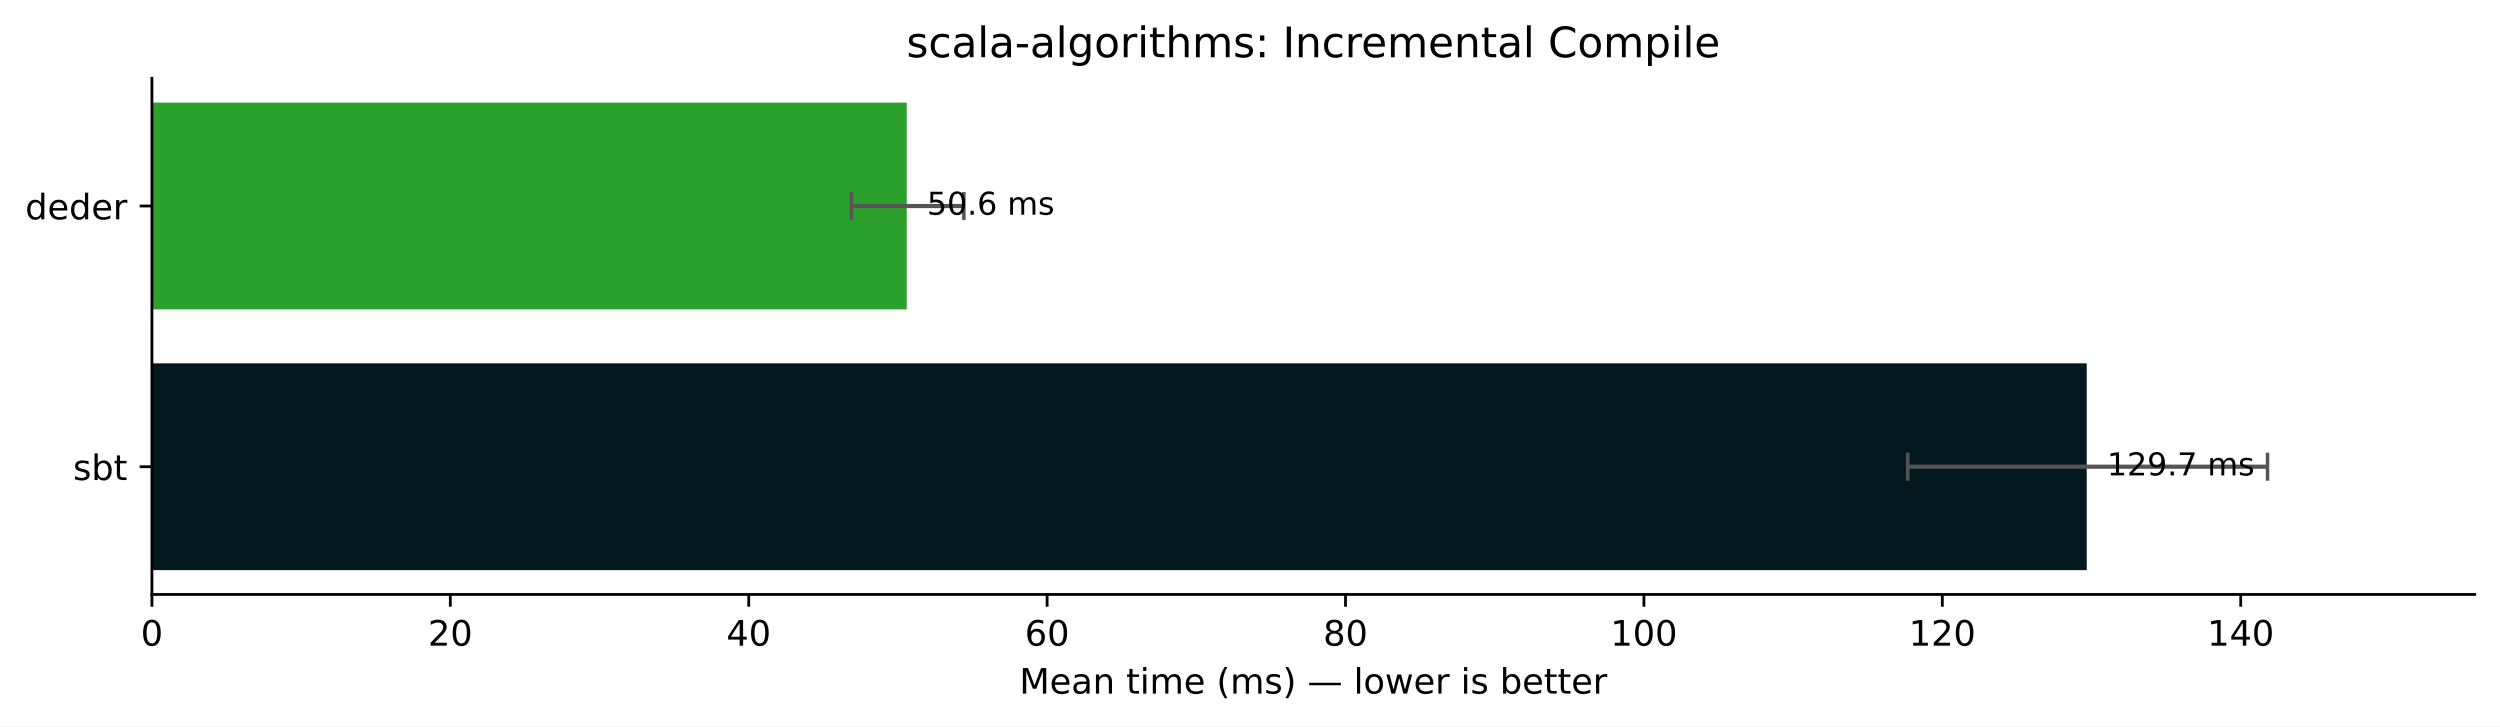
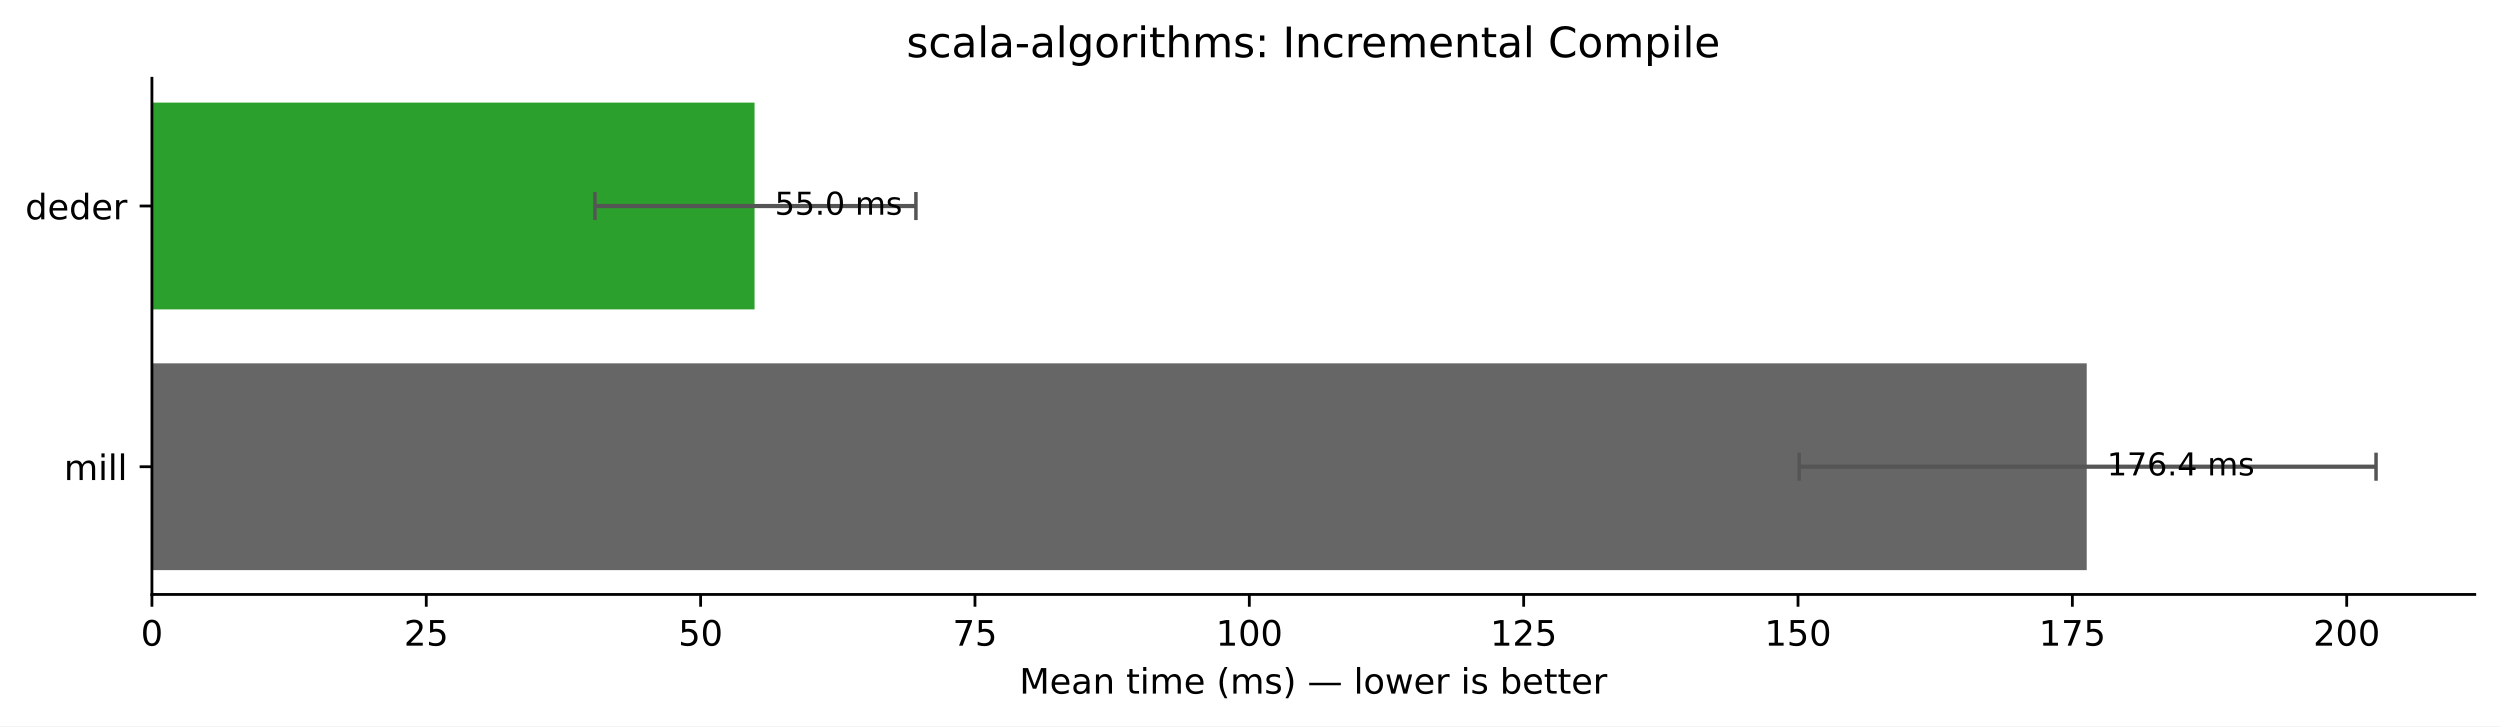
<svg xmlns="http://www.w3.org/2000/svg" xmlns:xlink="http://www.w3.org/1999/xlink" width="712.754pt" height="207.034pt" viewBox="0 0 712.754 207.034" version="1.1">
  <defs>
    <style type="text/css">*{stroke-linejoin: round; stroke-linecap: butt}</style>
  </defs>
  <g id="figure_1">
    <g id="patch_1">
      <path d="M 0 207.034  L 712.754 207.034  L 712.754 0  L 0 0  z " style="fill: #ffffff" />
    </g>
    <g id="axes_1">
      <g id="patch_2">
        <path d="M 43.314 169.478  L 705.554 169.478  L 705.554 22.318  L 43.314 22.318  z " style="fill: #ffffff" />
      </g>
      <g id="patch_3">
-         <path d="M 43.314 162.789  L 595.181 162.789  L 595.181 103.33  L 43.314 103.33  z " clip-path="url(#p8e21b12cf2)" style="fill: #01191f; stroke: #ffffff; stroke-width: 0.5; stroke-linejoin: miter" />
+         <path d="M 43.314 162.789  L 595.181 162.789  L 595.181 103.33  L 43.314 103.33  z " clip-path="url(#p90132f5306)" style="fill: #666666; stroke: #ffffff; stroke-width: 0.5; stroke-linejoin: miter" />
      </g>
      <g id="patch_4">
-         <path d="M 43.314 88.466  L 258.761 88.466  L 258.761 29.007  L 43.314 29.007  z " clip-path="url(#p8e21b12cf2)" style="fill: #2ca02c; stroke: #ffffff; stroke-width: 0.5; stroke-linejoin: miter" />
+         <path d="M 43.314 88.466  L 215.376 88.466  L 215.376 29.007  L 43.314 29.007  z " clip-path="url(#p90132f5306)" style="fill: #2ca02c; stroke: #ffffff; stroke-width: 0.5; stroke-linejoin: miter" />
      </g>
      <g id="matplotlib.axis_1">
        <g id="xtick_1">
          <g id="line2d_1">
            <defs>
-               <path id="ma8501a56e4" d="M 0 0  L 0 3.5  " style="stroke: #000000; stroke-width: 0.8" />
+               <path id="m47a5b4e67b" d="M 0 0  L 0 3.5  " style="stroke: #000000; stroke-width: 0.8" />
            </defs>
            <g>
-               <use xlink:href="#ma8501a56e4" x="43.314" y="169.478" style="stroke: #000000; stroke-width: 0.8" />
+               <use xlink:href="#m47a5b4e67b" x="43.314" y="169.478" style="stroke: #000000; stroke-width: 0.8" />
            </g>
          </g>
          <g id="text_1">
            <g transform="translate(40.13281 184.0766) scale(0.1 -0.1)">
              <defs>
                <path id="DejaVuSans-30" d="M 2034 4250  Q 1547 4250 1301 3770  Q 1056 3291 1056 2328  Q 1056 1369 1301 889  Q 1547 409 2034 409  Q 2525 409 2770 889  Q 3016 1369 3016 2328  Q 3016 3291 2770 3770  Q 2525 4250 2034 4250  z M 2034 4750  Q 2819 4750 3233 4129  Q 3647 3509 3647 2328  Q 3647 1150 3233 529  Q 2819 -91 2034 -91  Q 1250 -91 836 529  Q 422 1150 422 2328  Q 422 3509 836 4129  Q 1250 4750 2034 4750  z " transform="scale(0.015625)" />
              </defs>
              <use xlink:href="#DejaVuSans-30" />
            </g>
          </g>
        </g>
        <g id="xtick_2">
          <g id="line2d_2">
            <g>
-               <use xlink:href="#ma8501a56e4" x="128.388" y="169.478" style="stroke: #000000; stroke-width: 0.8" />
+               <use xlink:href="#m47a5b4e67b" x="121.531" y="169.478" style="stroke: #000000; stroke-width: 0.8" />
            </g>
          </g>
          <g id="text_2">
-             <g transform="translate(122.0252 184.0766) scale(0.1 -0.1)">
+             <g transform="translate(115.1686 184.0766) scale(0.1 -0.1)">
              <defs>
                <path id="DejaVuSans-32" d="M 1228 531  L 3431 531  L 3431 0  L 469 0  L 469 531  Q 828 903 1448 1529  Q 2069 2156 2228 2338  Q 2531 2678 2651 2914  Q 2772 3150 2772 3378  Q 2772 3750 2511 3984  Q 2250 4219 1831 4219  Q 1534 4219 1204 4116  Q 875 4013 500 3803  L 500 4441  Q 881 4594 1212 4672  Q 1544 4750 1819 4750  Q 2544 4750 2975 4387  Q 3406 4025 3406 3419  Q 3406 3131 3298 2873  Q 3191 2616 2906 2266  Q 2828 2175 2409 1742  Q 1991 1309 1228 531  z " transform="scale(0.015625)" />
+                 <path id="DejaVuSans-35" d="M 691 4666  L 3169 4666  L 3169 4134  L 1269 4134  L 1269 2991  Q 1406 3038 1543 3061  Q 1681 3084 1819 3084  Q 2600 3084 3056 2656  Q 3513 2228 3513 1497  Q 3513 744 3044 326  Q 2575 -91 1722 -91  Q 1428 -91 1123 -41  Q 819 9 494 109  L 494 744  Q 775 591 1075 516  Q 1375 441 1709 441  Q 2250 441 2565 725  Q 2881 1009 2881 1497  Q 2881 1984 2565 2268  Q 2250 2553 1709 2553  Q 1456 2553 1204 2497  Q 953 2441 691 2322  L 691 4666  z " transform="scale(0.015625)" />
              </defs>
              <use xlink:href="#DejaVuSans-32" />
-               <use xlink:href="#DejaVuSans-30" transform="translate(63.62305 0)" />
+               <use xlink:href="#DejaVuSans-35" transform="translate(63.62305 0)" />
            </g>
          </g>
        </g>
        <g id="xtick_3">
          <g id="line2d_3">
            <g>
-               <use xlink:href="#ma8501a56e4" x="213.461" y="169.478" style="stroke: #000000; stroke-width: 0.8" />
+               <use xlink:href="#m47a5b4e67b" x="199.748" y="169.478" style="stroke: #000000; stroke-width: 0.8" />
            </g>
          </g>
          <g id="text_3">
-             <g transform="translate(207.0989 184.0766) scale(0.1 -0.1)">
-               <defs>
-                 <path id="DejaVuSans-34" d="M 2419 4116  L 825 1625  L 2419 1625  L 2419 4116  z M 2253 4666  L 3047 4666  L 3047 1625  L 3713 1625  L 3713 1100  L 3047 1100  L 3047 0  L 2419 0  L 2419 1100  L 313 1100  L 313 1709  L 2253 4666  z " transform="scale(0.015625)" />
-               </defs>
-               <use xlink:href="#DejaVuSans-34" />
+             <g transform="translate(193.3857 184.0766) scale(0.1 -0.1)">
+               <use xlink:href="#DejaVuSans-35" />
              <use xlink:href="#DejaVuSans-30" transform="translate(63.62305 0)" />
            </g>
          </g>
        </g>
        <g id="xtick_4">
          <g id="line2d_4">
            <g>
-               <use xlink:href="#ma8501a56e4" x="298.535" y="169.478" style="stroke: #000000; stroke-width: 0.8" />
+               <use xlink:href="#m47a5b4e67b" x="277.965" y="169.478" style="stroke: #000000; stroke-width: 0.8" />
            </g>
          </g>
          <g id="text_4">
-             <g transform="translate(292.1726 184.0766) scale(0.1 -0.1)">
-               <defs>
-                 <path id="DejaVuSans-36" d="M 2113 2584  Q 1688 2584 1439 2293  Q 1191 2003 1191 1497  Q 1191 994 1439 701  Q 1688 409 2113 409  Q 2538 409 2786 701  Q 3034 994 3034 1497  Q 3034 2003 2786 2293  Q 2538 2584 2113 2584  z M 3366 4563  L 3366 3988  Q 3128 4100 2886 4159  Q 2644 4219 2406 4219  Q 1781 4219 1451 3797  Q 1122 3375 1075 2522  Q 1259 2794 1537 2939  Q 1816 3084 2150 3084  Q 2853 3084 3261 2657  Q 3669 2231 3669 1497  Q 3669 778 3244 343  Q 2819 -91 2113 -91  Q 1303 -91 875 529  Q 447 1150 447 2328  Q 447 3434 972 4092  Q 1497 4750 2381 4750  Q 2619 4750 2861 4703  Q 3103 4656 3366 4563  z " transform="scale(0.015625)" />
-               </defs>
-               <use xlink:href="#DejaVuSans-36" />
-               <use xlink:href="#DejaVuSans-30" transform="translate(63.62305 0)" />
+             <g transform="translate(271.6028 184.0766) scale(0.1 -0.1)">
+               <defs>
+                 <path id="DejaVuSans-37" d="M 525 4666  L 3525 4666  L 3525 4397  L 1831 0  L 1172 0  L 2766 4134  L 525 4134  L 525 4666  z " transform="scale(0.015625)" />
+               </defs>
+               <use xlink:href="#DejaVuSans-37" />
+               <use xlink:href="#DejaVuSans-35" transform="translate(63.62305 0)" />
            </g>
          </g>
        </g>
        <g id="xtick_5">
          <g id="line2d_5">
            <g>
-               <use xlink:href="#ma8501a56e4" x="383.609" y="169.478" style="stroke: #000000; stroke-width: 0.8" />
+               <use xlink:href="#m47a5b4e67b" x="356.182" y="169.478" style="stroke: #000000; stroke-width: 0.8" />
            </g>
          </g>
          <g id="text_5">
-             <g transform="translate(377.2463 184.0766) scale(0.1 -0.1)">
-               <defs>
-                 <path id="DejaVuSans-38" d="M 2034 2216  Q 1584 2216 1326 1975  Q 1069 1734 1069 1313  Q 1069 891 1326 650  Q 1584 409 2034 409  Q 2484 409 2743 651  Q 3003 894 3003 1313  Q 3003 1734 2745 1975  Q 2488 2216 2034 2216  z M 1403 2484  Q 997 2584 770 2862  Q 544 3141 544 3541  Q 544 4100 942 4425  Q 1341 4750 2034 4750  Q 2731 4750 3128 4425  Q 3525 4100 3525 3541  Q 3525 3141 3298 2862  Q 3072 2584 2669 2484  Q 3125 2378 3379 2068  Q 3634 1759 3634 1313  Q 3634 634 3220 271  Q 2806 -91 2034 -91  Q 1263 -91 848 271  Q 434 634 434 1313  Q 434 1759 690 2068  Q 947 2378 1403 2484  z M 1172 3481  Q 1172 3119 1398 2916  Q 1625 2713 2034 2713  Q 2441 2713 2670 2916  Q 2900 3119 2900 3481  Q 2900 3844 2670 4047  Q 2441 4250 2034 4250  Q 1625 4250 1398 4047  Q 1172 3844 1172 3481  z " transform="scale(0.015625)" />
-               </defs>
-               <use xlink:href="#DejaVuSans-38" />
-               <use xlink:href="#DejaVuSans-30" transform="translate(63.62305 0)" />
-             </g>
-           </g>
-         </g>
-         <g id="xtick_6">
-           <g id="line2d_6">
-             <g>
-               <use xlink:href="#ma8501a56e4" x="468.682" y="169.478" style="stroke: #000000; stroke-width: 0.8" />
-             </g>
-           </g>
-           <g id="text_6">
-             <g transform="translate(459.1387 184.0766) scale(0.1 -0.1)">
+             <g transform="translate(346.6387 184.0766) scale(0.1 -0.1)">
              <defs>
                <path id="DejaVuSans-31" d="M 794 531  L 1825 531  L 1825 4091  L 703 3866  L 703 4441  L 1819 4666  L 2450 4666  L 2450 531  L 3481 531  L 3481 0  L 794 0  L 794 531  z " transform="scale(0.015625)" />
              </defs>
              <use xlink:href="#DejaVuSans-31" />
              <use xlink:href="#DejaVuSans-30" transform="translate(63.62305 0)" />
              <use xlink:href="#DejaVuSans-30" transform="translate(127.2461 0)" />
            </g>
          </g>
        </g>
+         <g id="xtick_6">
+           <g id="line2d_6">
+             <g>
+               <use xlink:href="#m47a5b4e67b" x="434.399" y="169.478" style="stroke: #000000; stroke-width: 0.8" />
+             </g>
+           </g>
+           <g id="text_6">
+             <g transform="translate(424.8557 184.0766) scale(0.1 -0.1)">
+               <use xlink:href="#DejaVuSans-31" />
+               <use xlink:href="#DejaVuSans-32" transform="translate(63.62305 0)" />
+               <use xlink:href="#DejaVuSans-35" transform="translate(127.2461 0)" />
+             </g>
+           </g>
+         </g>
        <g id="xtick_7">
          <g id="line2d_7">
            <g>
-               <use xlink:href="#ma8501a56e4" x="553.756" y="169.478" style="stroke: #000000; stroke-width: 0.8" />
+               <use xlink:href="#m47a5b4e67b" x="512.617" y="169.478" style="stroke: #000000; stroke-width: 0.8" />
            </g>
          </g>
          <g id="text_7">
-             <g transform="translate(544.2124 184.0766) scale(0.1 -0.1)">
+             <g transform="translate(503.0728 184.0766) scale(0.1 -0.1)">
              <use xlink:href="#DejaVuSans-31" />
-               <use xlink:href="#DejaVuSans-32" transform="translate(63.62305 0)" />
+               <use xlink:href="#DejaVuSans-35" transform="translate(63.62305 0)" />
              <use xlink:href="#DejaVuSans-30" transform="translate(127.2461 0)" />
            </g>
          </g>
        </g>
        <g id="xtick_8">
          <g id="line2d_8">
            <g>
-               <use xlink:href="#ma8501a56e4" x="638.83" y="169.478" style="stroke: #000000; stroke-width: 0.8" />
+               <use xlink:href="#m47a5b4e67b" x="590.834" y="169.478" style="stroke: #000000; stroke-width: 0.8" />
            </g>
          </g>
          <g id="text_8">
-             <g transform="translate(629.286 184.0766) scale(0.1 -0.1)">
+             <g transform="translate(581.2899 184.0766) scale(0.1 -0.1)">
              <use xlink:href="#DejaVuSans-31" />
-               <use xlink:href="#DejaVuSans-34" transform="translate(63.62305 0)" />
+               <use xlink:href="#DejaVuSans-37" transform="translate(63.62305 0)" />
+               <use xlink:href="#DejaVuSans-35" transform="translate(127.2461 0)" />
+             </g>
+           </g>
+         </g>
+         <g id="xtick_9">
+           <g id="line2d_9">
+             <g>
+               <use xlink:href="#m47a5b4e67b" x="669.051" y="169.478" style="stroke: #000000; stroke-width: 0.8" />
+             </g>
+           </g>
+           <g id="text_9">
+             <g transform="translate(659.507 184.0766) scale(0.1 -0.1)">
+               <use xlink:href="#DejaVuSans-32" />
+               <use xlink:href="#DejaVuSans-30" transform="translate(63.62305 0)" />
              <use xlink:href="#DejaVuSans-30" transform="translate(127.2461 0)" />
            </g>
          </g>
        </g>
-         <g id="text_9">
+         <g id="text_10">
          <g transform="translate(290.6372 197.7547) scale(0.1 -0.1)">
            <defs>
              <path id="DejaVuSans-4d" d="M 628 4666  L 1569 4666  L 2759 1491  L 3956 4666  L 4897 4666  L 4897 0  L 4281 0  L 4281 4097  L 3078 897  L 2444 897  L 1241 4097  L 1241 0  L 628 0  L 628 4666  z " transform="scale(0.015625)" />
              <path id="DejaVuSans-65" d="M 3597 1894  L 3597 1613  L 953 1613  Q 991 1019 1311 708  Q 1631 397 2203 397  Q 2534 397 2845 478  Q 3156 559 3463 722  L 3463 178  Q 3153 47 2828 -22  Q 2503 -91 2169 -91  Q 1331 -91 842 396  Q 353 884 353 1716  Q 353 2575 817 3079  Q 1281 3584 2069 3584  Q 2775 3584 3186 3129  Q 3597 2675 3597 1894  z M 3022 2063  Q 3016 2534 2758 2815  Q 2500 3097 2075 3097  Q 1594 3097 1305 2825  Q 1016 2553 972 2059  L 3022 2063  z " transform="scale(0.015625)" />
              <path id="DejaVuSans-61" d="M 2194 1759  Q 1497 1759 1228 1600  Q 959 1441 959 1056  Q 959 750 1161 570  Q 1363 391 1709 391  Q 2188 391 2477 730  Q 2766 1069 2766 1631  L 2766 1759  L 2194 1759  z M 3341 1997  L 3341 0  L 2766 0  L 2766 531  Q 2569 213 2275 61  Q 1981 -91 1556 -91  Q 1019 -91 701 211  Q 384 513 384 1019  Q 384 1609 779 1909  Q 1175 2209 1959 2209  L 2766 2209  L 2766 2266  Q 2766 2663 2505 2880  Q 2244 3097 1772 3097  Q 1472 3097 1187 3025  Q 903 2953 641 2809  L 641 3341  Q 956 3463 1253 3523  Q 1550 3584 1831 3584  Q 2591 3584 2966 3190  Q 3341 2797 3341 1997  z " transform="scale(0.015625)" />
              <path id="DejaVuSans-6e" d="M 3513 2113  L 3513 0  L 2938 0  L 2938 2094  Q 2938 2591 2744 2837  Q 2550 3084 2163 3084  Q 1697 3084 1428 2787  Q 1159 2491 1159 1978  L 1159 0  L 581 0  L 581 3500  L 1159 3500  L 1159 2956  Q 1366 3272 1645 3428  Q 1925 3584 2291 3584  Q 2894 3584 3203 3211  Q 3513 2838 3513 2113  z " transform="scale(0.015625)" />
              <path id="DejaVuSans-20" transform="scale(0.015625)" />
              <path id="DejaVuSans-74" d="M 1172 4494  L 1172 3500  L 2356 3500  L 2356 3053  L 1172 3053  L 1172 1153  Q 1172 725 1289 603  Q 1406 481 1766 481  L 2356 481  L 2356 0  L 1766 0  Q 1100 0 847 248  Q 594 497 594 1153  L 594 3053  L 172 3053  L 172 3500  L 594 3500  L 594 4494  L 1172 4494  z " transform="scale(0.015625)" />
              <path id="DejaVuSans-69" d="M 603 3500  L 1178 3500  L 1178 0  L 603 0  L 603 3500  z M 603 4863  L 1178 4863  L 1178 4134  L 603 4134  L 603 4863  z " transform="scale(0.015625)" />
              <path id="DejaVuSans-6d" d="M 3328 2828  Q 3544 3216 3844 3400  Q 4144 3584 4550 3584  Q 5097 3584 5394 3201  Q 5691 2819 5691 2113  L 5691 0  L 5113 0  L 5113 2094  Q 5113 2597 4934 2840  Q 4756 3084 4391 3084  Q 3944 3084 3684 2787  Q 3425 2491 3425 1978  L 3425 0  L 2847 0  L 2847 2094  Q 2847 2600 2669 2842  Q 2491 3084 2119 3084  Q 1678 3084 1418 2786  Q 1159 2488 1159 1978  L 1159 0  L 581 0  L 581 3500  L 1159 3500  L 1159 2956  Q 1356 3278 1631 3431  Q 1906 3584 2284 3584  Q 2666 3584 2933 3390  Q 3200 3197 3328 2828  z " transform="scale(0.015625)" />
              <path id="DejaVuSans-28" d="M 1984 4856  Q 1566 4138 1362 3434  Q 1159 2731 1159 2009  Q 1159 1288 1364 580  Q 1569 -128 1984 -844  L 1484 -844  Q 1016 -109 783 600  Q 550 1309 550 2009  Q 550 2706 781 3412  Q 1013 4119 1484 4856  L 1984 4856  z " transform="scale(0.015625)" />
              <path id="DejaVuSans-73" d="M 2834 3397  L 2834 2853  Q 2591 2978 2328 3040  Q 2066 3103 1784 3103  Q 1356 3103 1142 2972  Q 928 2841 928 2578  Q 928 2378 1081 2264  Q 1234 2150 1697 2047  L 1894 2003  Q 2506 1872 2764 1633  Q 3022 1394 3022 966  Q 3022 478 2636 193  Q 2250 -91 1575 -91  Q 1294 -91 989 -36  Q 684 19 347 128  L 347 722  Q 666 556 975 473  Q 1284 391 1588 391  Q 1994 391 2212 530  Q 2431 669 2431 922  Q 2431 1156 2273 1281  Q 2116 1406 1581 1522  L 1381 1569  Q 847 1681 609 1914  Q 372 2147 372 2553  Q 372 3047 722 3315  Q 1072 3584 1716 3584  Q 2034 3584 2315 3537  Q 2597 3491 2834 3397  z " transform="scale(0.015625)" />
              <path id="DejaVuSans-29" d="M 513 4856  L 1013 4856  Q 1481 4119 1714 3412  Q 1947 2706 1947 2009  Q 1947 1309 1714 600  Q 1481 -109 1013 -844  L 513 -844  Q 928 -128 1133 580  Q 1338 1288 1338 2009  Q 1338 2731 1133 3434  Q 928 4138 513 4856  z " transform="scale(0.015625)" />
              <path id="DejaVuSans-2014" d="M 313 1978  L 6088 1978  L 6088 1528  L 313 1528  L 313 1978  z " transform="scale(0.015625)" />
              <path id="DejaVuSans-6c" d="M 603 4863  L 1178 4863  L 1178 0  L 603 0  L 603 4863  z " transform="scale(0.015625)" />
              <path id="DejaVuSans-6f" d="M 1959 3097  Q 1497 3097 1228 2736  Q 959 2375 959 1747  Q 959 1119 1226 758  Q 1494 397 1959 397  Q 2419 397 2687 759  Q 2956 1122 2956 1747  Q 2956 2369 2687 2733  Q 2419 3097 1959 3097  z M 1959 3584  Q 2709 3584 3137 3096  Q 3566 2609 3566 1747  Q 3566 888 3137 398  Q 2709 -91 1959 -91  Q 1206 -91 779 398  Q 353 888 353 1747  Q 353 2609 779 3096  Q 1206 3584 1959 3584  z " transform="scale(0.015625)" />
              <path id="DejaVuSans-77" d="M 269 3500  L 844 3500  L 1563 769  L 2278 3500  L 2956 3500  L 3675 769  L 4391 3500  L 4966 3500  L 4050 0  L 3372 0  L 2619 2869  L 1863 0  L 1184 0  L 269 3500  z " transform="scale(0.015625)" />
              <path id="DejaVuSans-72" d="M 2631 2963  Q 2534 3019 2420 3045  Q 2306 3072 2169 3072  Q 1681 3072 1420 2755  Q 1159 2438 1159 1844  L 1159 0  L 581 0  L 581 3500  L 1159 3500  L 1159 2956  Q 1341 3275 1631 3429  Q 1922 3584 2338 3584  Q 2397 3584 2469 3576  Q 2541 3569 2628 3553  L 2631 2963  z " transform="scale(0.015625)" />
              <path id="DejaVuSans-62" d="M 3116 1747  Q 3116 2381 2855 2742  Q 2594 3103 2138 3103  Q 1681 3103 1420 2742  Q 1159 2381 1159 1747  Q 1159 1113 1420 752  Q 1681 391 2138 391  Q 2594 391 2855 752  Q 3116 1113 3116 1747  z M 1159 2969  Q 1341 3281 1617 3432  Q 1894 3584 2278 3584  Q 2916 3584 3314 3078  Q 3713 2572 3713 1747  Q 3713 922 3314 415  Q 2916 -91 2278 -91  Q 1894 -91 1617 61  Q 1341 213 1159 525  L 1159 0  L 581 0  L 581 4863  L 1159 4863  L 1159 2969  z " transform="scale(0.015625)" />
            </defs>
            <use xlink:href="#DejaVuSans-4d" />
            <use xlink:href="#DejaVuSans-65" transform="translate(86.2793 0)" />
            <use xlink:href="#DejaVuSans-61" transform="translate(147.8027 0)" />
            <use xlink:href="#DejaVuSans-6e" transform="translate(209.082 0)" />
            <use xlink:href="#DejaVuSans-20" transform="translate(272.4609 0)" />
            <use xlink:href="#DejaVuSans-74" transform="translate(304.248 0)" />
            <use xlink:href="#DejaVuSans-69" transform="translate(343.457 0)" />
            <use xlink:href="#DejaVuSans-6d" transform="translate(371.2402 0)" />
            <use xlink:href="#DejaVuSans-65" transform="translate(468.6523 0)" />
            <use xlink:href="#DejaVuSans-20" transform="translate(530.1758 0)" />
            <use xlink:href="#DejaVuSans-28" transform="translate(561.9629 0)" />
            <use xlink:href="#DejaVuSans-6d" transform="translate(600.9766 0)" />
            <use xlink:href="#DejaVuSans-73" transform="translate(698.3887 0)" />
            <use xlink:href="#DejaVuSans-29" transform="translate(750.4883 0)" />
            <use xlink:href="#DejaVuSans-20" transform="translate(789.502 0)" />
            <use xlink:href="#DejaVuSans-2014" transform="translate(821.2891 0)" />
            <use xlink:href="#DejaVuSans-20" transform="translate(921.2891 0)" />
            <use xlink:href="#DejaVuSans-6c" transform="translate(953.0762 0)" />
            <use xlink:href="#DejaVuSans-6f" transform="translate(980.8594 0)" />
            <use xlink:href="#DejaVuSans-77" transform="translate(1042.041 0)" />
            <use xlink:href="#DejaVuSans-65" transform="translate(1123.828 0)" />
            <use xlink:href="#DejaVuSans-72" transform="translate(1185.352 0)" />
            <use xlink:href="#DejaVuSans-20" transform="translate(1226.465 0)" />
            <use xlink:href="#DejaVuSans-69" transform="translate(1258.252 0)" />
            <use xlink:href="#DejaVuSans-73" transform="translate(1286.035 0)" />
            <use xlink:href="#DejaVuSans-20" transform="translate(1338.135 0)" />
            <use xlink:href="#DejaVuSans-62" transform="translate(1369.922 0)" />
            <use xlink:href="#DejaVuSans-65" transform="translate(1433.398 0)" />
            <use xlink:href="#DejaVuSans-74" transform="translate(1494.922 0)" />
            <use xlink:href="#DejaVuSans-74" transform="translate(1534.131 0)" />
            <use xlink:href="#DejaVuSans-65" transform="translate(1573.34 0)" />
            <use xlink:href="#DejaVuSans-72" transform="translate(1634.863 0)" />
          </g>
        </g>
      </g>
      <g id="matplotlib.axis_2">
        <g id="ytick_1">
-           <g id="line2d_9">
+           <g id="line2d_10">
            <defs>
-               <path id="mb140b7e251" d="M 0 0  L -3.5 0  " style="stroke: #000000; stroke-width: 0.8" />
+               <path id="m6a58dfd2d4" d="M 0 0  L -3.5 0  " style="stroke: #000000; stroke-width: 0.8" />
            </defs>
            <g>
-               <use xlink:href="#mb140b7e251" x="43.314" y="133.06" style="stroke: #000000; stroke-width: 0.8" />
-             </g>
-           </g>
-           <g id="text_10">
-             <g transform="translate(20.83594 136.859) scale(0.1 -0.1)">
-               <use xlink:href="#DejaVuSans-73" />
-               <use xlink:href="#DejaVuSans-62" transform="translate(52.09961 0)" />
-               <use xlink:href="#DejaVuSans-74" transform="translate(115.5762 0)" />
+               <use xlink:href="#m6a58dfd2d4" x="43.314" y="133.06" style="stroke: #000000; stroke-width: 0.8" />
+             </g>
+           </g>
+           <g id="text_11">
+             <g transform="translate(18.23906 136.859) scale(0.1 -0.1)">
+               <use xlink:href="#DejaVuSans-6d" />
+               <use xlink:href="#DejaVuSans-69" transform="translate(97.41211 0)" />
+               <use xlink:href="#DejaVuSans-6c" transform="translate(125.1953 0)" />
+               <use xlink:href="#DejaVuSans-6c" transform="translate(152.9785 0)" />
            </g>
          </g>
        </g>
        <g id="ytick_2">
-           <g id="line2d_10">
-             <g>
-               <use xlink:href="#mb140b7e251" x="43.314" y="58.737" style="stroke: #000000; stroke-width: 0.8" />
-             </g>
-           </g>
-           <g id="text_11">
+           <g id="line2d_11">
+             <g>
+               <use xlink:href="#m6a58dfd2d4" x="43.314" y="58.737" style="stroke: #000000; stroke-width: 0.8" />
+             </g>
+           </g>
+           <g id="text_12">
            <g transform="translate(7.2 62.53573) scale(0.1 -0.1)">
              <defs>
                <path id="DejaVuSans-64" d="M 2906 2969  L 2906 4863  L 3481 4863  L 3481 0  L 2906 0  L 2906 525  Q 2725 213 2448 61  Q 2172 -91 1784 -91  Q 1150 -91 751 415  Q 353 922 353 1747  Q 353 2572 751 3078  Q 1150 3584 1784 3584  Q 2172 3584 2448 3432  Q 2725 3281 2906 2969  z M 947 1747  Q 947 1113 1208 752  Q 1469 391 1925 391  Q 2381 391 2643 752  Q 2906 1113 2906 1747  Q 2906 2381 2643 2742  Q 2381 3103 1925 3103  Q 1469 3103 1208 2742  Q 947 2381 947 1747  z " transform="scale(0.015625)" />
              </defs>
              <use xlink:href="#DejaVuSans-64" />
              <use xlink:href="#DejaVuSans-65" transform="translate(63.47656 0)" />
              <use xlink:href="#DejaVuSans-64" transform="translate(125 0)" />
              <use xlink:href="#DejaVuSans-65" transform="translate(188.4766 0)" />
              <use xlink:href="#DejaVuSans-72" transform="translate(250 0)" />
            </g>
          </g>
        </g>
      </g>
      <g id="LineCollection_1">
-         <path d="M 543.891 133.06  L 646.471 133.06  " clip-path="url(#p8e21b12cf2)" style="fill: none; stroke: #555555; stroke-width: 1.2" />
-         <path d="M 242.724 58.737  L 274.798 58.737  " clip-path="url(#p8e21b12cf2)" style="fill: none; stroke: #555555; stroke-width: 1.2" />
-       </g>
-       <g id="line2d_11">
+         <path d="M 512.949 133.06  L 677.413 133.06  " clip-path="url(#p90132f5306)" style="fill: none; stroke: #555555; stroke-width: 1.2" />
+         <path d="M 169.621 58.737  L 261.13 58.737  " clip-path="url(#p90132f5306)" style="fill: none; stroke: #555555; stroke-width: 1.2" />
+       </g>
+       <g id="line2d_12">
        <defs>
-           <path id="m9be5847161" d="M 0 4  L 0 -4  " style="stroke: #555555" />
+           <path id="mf0b9e204a6" d="M 0 4  L 0 -4  " style="stroke: #555555" />
        </defs>
-         <g clip-path="url(#p8e21b12cf2)">
-           <use xlink:href="#m9be5847161" x="543.891" y="133.06" style="fill: #1f77b4; stroke: #555555" />
-           <use xlink:href="#m9be5847161" x="242.724" y="58.737" style="fill: #1f77b4; stroke: #555555" />
-         </g>
-       </g>
-       <g id="line2d_12">
-         <g clip-path="url(#p8e21b12cf2)">
-           <use xlink:href="#m9be5847161" x="646.471" y="133.06" style="fill: #1f77b4; stroke: #555555" />
-           <use xlink:href="#m9be5847161" x="274.798" y="58.737" style="fill: #1f77b4; stroke: #555555" />
+         <g clip-path="url(#p90132f5306)">
+           <use xlink:href="#mf0b9e204a6" x="512.949" y="133.06" style="fill: #1f77b4; stroke: #555555" />
+           <use xlink:href="#mf0b9e204a6" x="169.621" y="58.737" style="fill: #1f77b4; stroke: #555555" />
+         </g>
+       </g>
+       <g id="line2d_13">
+         <g clip-path="url(#p90132f5306)">
+           <use xlink:href="#mf0b9e204a6" x="677.413" y="133.06" style="fill: #1f77b4; stroke: #555555" />
+           <use xlink:href="#mf0b9e204a6" x="261.13" y="58.737" style="fill: #1f77b4; stroke: #555555" />
        </g>
      </g>
      <g id="patch_5">
        <path d="M 43.314 169.478  L 43.314 22.318  " style="fill: none; stroke: #000000; stroke-width: 0.8; stroke-linejoin: miter; stroke-linecap: square" />
      </g>
      <g id="patch_6">
        <path d="M 43.314 169.478  L 705.554 169.478  " style="fill: none; stroke: #000000; stroke-width: 0.8; stroke-linejoin: miter; stroke-linecap: square" />
      </g>
-       <g id="text_12">
+       <g id="text_13">
        <g transform="translate(600.6994 135.5432) scale(0.09 -0.09)">
          <defs>
-             <path id="DejaVuSans-39" d="M 703 97  L 703 672  Q 941 559 1184 500  Q 1428 441 1663 441  Q 2288 441 2617 861  Q 2947 1281 2994 2138  Q 2813 1869 2534 1725  Q 2256 1581 1919 1581  Q 1219 1581 811 2004  Q 403 2428 403 3163  Q 403 3881 828 4315  Q 1253 4750 1959 4750  Q 2769 4750 3195 4129  Q 3622 3509 3622 2328  Q 3622 1225 3098 567  Q 2575 -91 1691 -91  Q 1453 -91 1209 -44  Q 966 3 703 97  z M 1959 2075  Q 2384 2075 2632 2365  Q 2881 2656 2881 3163  Q 2881 3666 2632 3958  Q 2384 4250 1959 4250  Q 1534 4250 1286 3958  Q 1038 3666 1038 3163  Q 1038 2656 1286 2365  Q 1534 2075 1959 2075  z " transform="scale(0.015625)" />
+             <path id="DejaVuSans-36" d="M 2113 2584  Q 1688 2584 1439 2293  Q 1191 2003 1191 1497  Q 1191 994 1439 701  Q 1688 409 2113 409  Q 2538 409 2786 701  Q 3034 994 3034 1497  Q 3034 2003 2786 2293  Q 2538 2584 2113 2584  z M 3366 4563  L 3366 3988  Q 3128 4100 2886 4159  Q 2644 4219 2406 4219  Q 1781 4219 1451 3797  Q 1122 3375 1075 2522  Q 1259 2794 1537 2939  Q 1816 3084 2150 3084  Q 2853 3084 3261 2657  Q 3669 2231 3669 1497  Q 3669 778 3244 343  Q 2819 -91 2113 -91  Q 1303 -91 875 529  Q 447 1150 447 2328  Q 447 3434 972 4092  Q 1497 4750 2381 4750  Q 2619 4750 2861 4703  Q 3103 4656 3366 4563  z " transform="scale(0.015625)" />
            <path id="DejaVuSans-2e" d="M 684 794  L 1344 794  L 1344 0  L 684 0  L 684 794  z " transform="scale(0.015625)" />
-             <path id="DejaVuSans-37" d="M 525 4666  L 3525 4666  L 3525 4397  L 1831 0  L 1172 0  L 2766 4134  L 525 4134  L 525 4666  z " transform="scale(0.015625)" />
+             <path id="DejaVuSans-34" d="M 2419 4116  L 825 1625  L 2419 1625  L 2419 4116  z M 2253 4666  L 3047 4666  L 3047 1625  L 3713 1625  L 3713 1100  L 3047 1100  L 3047 0  L 2419 0  L 2419 1100  L 313 1100  L 313 1709  L 2253 4666  z " transform="scale(0.015625)" />
          </defs>
          <use xlink:href="#DejaVuSans-31" />
-           <use xlink:href="#DejaVuSans-32" transform="translate(63.62305 0)" />
-           <use xlink:href="#DejaVuSans-39" transform="translate(127.2461 0)" />
+           <use xlink:href="#DejaVuSans-37" transform="translate(63.62305 0)" />
+           <use xlink:href="#DejaVuSans-36" transform="translate(127.2461 0)" />
          <use xlink:href="#DejaVuSans-2e" transform="translate(190.8691 0)" />
-           <use xlink:href="#DejaVuSans-37" transform="translate(222.6562 0)" />
+           <use xlink:href="#DejaVuSans-34" transform="translate(222.6562 0)" />
          <use xlink:href="#DejaVuSans-20" transform="translate(286.2793 0)" />
          <use xlink:href="#DejaVuSans-6d" transform="translate(318.0664 0)" />
          <use xlink:href="#DejaVuSans-73" transform="translate(415.4785 0)" />
        </g>
      </g>
-       <g id="text_13">
-         <g transform="translate(264.28 61.21995) scale(0.09 -0.09)">
-           <defs>
-             <path id="DejaVuSans-35" d="M 691 4666  L 3169 4666  L 3169 4134  L 1269 4134  L 1269 2991  Q 1406 3038 1543 3061  Q 1681 3084 1819 3084  Q 2600 3084 3056 2656  Q 3513 2228 3513 1497  Q 3513 744 3044 326  Q 2575 -91 1722 -91  Q 1428 -91 1123 -41  Q 819 9 494 109  L 494 744  Q 775 591 1075 516  Q 1375 441 1709 441  Q 2250 441 2565 725  Q 2881 1009 2881 1497  Q 2881 1984 2565 2268  Q 2250 2553 1709 2553  Q 1456 2553 1204 2497  Q 953 2441 691 2322  L 691 4666  z " transform="scale(0.015625)" />
-           </defs>
+       <g id="text_14">
+         <g transform="translate(220.8943 61.21995) scale(0.09 -0.09)">
          <use xlink:href="#DejaVuSans-35" />
-           <use xlink:href="#DejaVuSans-30" transform="translate(63.62305 0)" />
+           <use xlink:href="#DejaVuSans-35" transform="translate(63.62305 0)" />
          <use xlink:href="#DejaVuSans-2e" transform="translate(127.2461 0)" />
-           <use xlink:href="#DejaVuSans-36" transform="translate(159.0332 0)" />
+           <use xlink:href="#DejaVuSans-30" transform="translate(159.0332 0)" />
          <use xlink:href="#DejaVuSans-20" transform="translate(222.6562 0)" />
          <use xlink:href="#DejaVuSans-6d" transform="translate(254.4434 0)" />
          <use xlink:href="#DejaVuSans-73" transform="translate(351.8555 0)" />
        </g>
      </g>
-       <g id="text_14">
+       <g id="text_15">
        <g transform="translate(258.4372 16.31812) scale(0.12 -0.12)">
          <defs>
            <path id="DejaVuSans-63" d="M 3122 3366  L 3122 2828  Q 2878 2963 2633 3030  Q 2388 3097 2138 3097  Q 1578 3097 1268 2742  Q 959 2388 959 1747  Q 959 1106 1268 751  Q 1578 397 2138 397  Q 2388 397 2633 464  Q 2878 531 3122 666  L 3122 134  Q 2881 22 2623 -34  Q 2366 -91 2075 -91  Q 1284 -91 818 406  Q 353 903 353 1747  Q 353 2603 823 3093  Q 1294 3584 2113 3584  Q 2378 3584 2631 3529  Q 2884 3475 3122 3366  z " transform="scale(0.015625)" />
            <path id="DejaVuSans-2d" d="M 313 2009  L 1997 2009  L 1997 1497  L 313 1497  L 313 2009  z " transform="scale(0.015625)" />
            <path id="DejaVuSans-67" d="M 2906 1791  Q 2906 2416 2648 2759  Q 2391 3103 1925 3103  Q 1463 3103 1205 2759  Q 947 2416 947 1791  Q 947 1169 1205 825  Q 1463 481 1925 481  Q 2391 481 2648 825  Q 2906 1169 2906 1791  z M 3481 434  Q 3481 -459 3084 -895  Q 2688 -1331 1869 -1331  Q 1566 -1331 1297 -1286  Q 1028 -1241 775 -1147  L 775 -588  Q 1028 -725 1275 -790  Q 1522 -856 1778 -856  Q 2344 -856 2625 -561  Q 2906 -266 2906 331  L 2906 616  Q 2728 306 2450 153  Q 2172 0 1784 0  Q 1141 0 747 490  Q 353 981 353 1791  Q 353 2603 747 3093  Q 1141 3584 1784 3584  Q 2172 3584 2450 3431  Q 2728 3278 2906 2969  L 2906 3500  L 3481 3500  L 3481 434  z " transform="scale(0.015625)" />
            <path id="DejaVuSans-68" d="M 3513 2113  L 3513 0  L 2938 0  L 2938 2094  Q 2938 2591 2744 2837  Q 2550 3084 2163 3084  Q 1697 3084 1428 2787  Q 1159 2491 1159 1978  L 1159 0  L 581 0  L 581 4863  L 1159 4863  L 1159 2956  Q 1366 3272 1645 3428  Q 1925 3584 2291 3584  Q 2894 3584 3203 3211  Q 3513 2838 3513 2113  z " transform="scale(0.015625)" />
            <path id="DejaVuSans-3a" d="M 750 794  L 1409 794  L 1409 0  L 750 0  L 750 794  z M 750 3309  L 1409 3309  L 1409 2516  L 750 2516  L 750 3309  z " transform="scale(0.015625)" />
            <path id="DejaVuSans-49" d="M 628 4666  L 1259 4666  L 1259 0  L 628 0  L 628 4666  z " transform="scale(0.015625)" />
            <path id="DejaVuSans-43" d="M 4122 4306  L 4122 3641  Q 3803 3938 3442 4084  Q 3081 4231 2675 4231  Q 1875 4231 1450 3742  Q 1025 3253 1025 2328  Q 1025 1406 1450 917  Q 1875 428 2675 428  Q 3081 428 3442 575  Q 3803 722 4122 1019  L 4122 359  Q 3791 134 3420 21  Q 3050 -91 2638 -91  Q 1578 -91 968 557  Q 359 1206 359 2328  Q 359 3453 968 4101  Q 1578 4750 2638 4750  Q 3056 4750 3426 4639  Q 3797 4528 4122 4306  z " transform="scale(0.015625)" />
            <path id="DejaVuSans-70" d="M 1159 525  L 1159 -1331  L 581 -1331  L 581 3500  L 1159 3500  L 1159 2969  Q 1341 3281 1617 3432  Q 1894 3584 2278 3584  Q 2916 3584 3314 3078  Q 3713 2572 3713 1747  Q 3713 922 3314 415  Q 2916 -91 2278 -91  Q 1894 -91 1617 61  Q 1341 213 1159 525  z M 3116 1747  Q 3116 2381 2855 2742  Q 2594 3103 2138 3103  Q 1681 3103 1420 2742  Q 1159 2381 1159 1747  Q 1159 1113 1420 752  Q 1681 391 2138 391  Q 2594 391 2855 752  Q 3116 1113 3116 1747  z " transform="scale(0.015625)" />
          </defs>
          <use xlink:href="#DejaVuSans-73" />
          <use xlink:href="#DejaVuSans-63" transform="translate(52.09961 0)" />
          <use xlink:href="#DejaVuSans-61" transform="translate(107.0801 0)" />
          <use xlink:href="#DejaVuSans-6c" transform="translate(168.3594 0)" />
          <use xlink:href="#DejaVuSans-61" transform="translate(196.1426 0)" />
          <use xlink:href="#DejaVuSans-2d" transform="translate(257.4219 0)" />
          <use xlink:href="#DejaVuSans-61" transform="translate(293.5059 0)" />
          <use xlink:href="#DejaVuSans-6c" transform="translate(354.7852 0)" />
          <use xlink:href="#DejaVuSans-67" transform="translate(382.5684 0)" />
          <use xlink:href="#DejaVuSans-6f" transform="translate(446.0449 0)" />
          <use xlink:href="#DejaVuSans-72" transform="translate(507.2266 0)" />
          <use xlink:href="#DejaVuSans-69" transform="translate(548.3398 0)" />
          <use xlink:href="#DejaVuSans-74" transform="translate(576.123 0)" />
          <use xlink:href="#DejaVuSans-68" transform="translate(615.332 0)" />
          <use xlink:href="#DejaVuSans-6d" transform="translate(678.7109 0)" />
          <use xlink:href="#DejaVuSans-73" transform="translate(776.123 0)" />
          <use xlink:href="#DejaVuSans-3a" transform="translate(828.2227 0)" />
          <use xlink:href="#DejaVuSans-20" transform="translate(861.9141 0)" />
          <use xlink:href="#DejaVuSans-49" transform="translate(893.7012 0)" />
          <use xlink:href="#DejaVuSans-6e" transform="translate(923.1934 0)" />
          <use xlink:href="#DejaVuSans-63" transform="translate(986.5723 0)" />
          <use xlink:href="#DejaVuSans-72" transform="translate(1041.553 0)" />
          <use xlink:href="#DejaVuSans-65" transform="translate(1080.416 0)" />
          <use xlink:href="#DejaVuSans-6d" transform="translate(1141.939 0)" />
          <use xlink:href="#DejaVuSans-65" transform="translate(1239.352 0)" />
          <use xlink:href="#DejaVuSans-6e" transform="translate(1300.875 0)" />
          <use xlink:href="#DejaVuSans-74" transform="translate(1364.254 0)" />
          <use xlink:href="#DejaVuSans-61" transform="translate(1403.463 0)" />
          <use xlink:href="#DejaVuSans-6c" transform="translate(1464.742 0)" />
          <use xlink:href="#DejaVuSans-20" transform="translate(1492.525 0)" />
          <use xlink:href="#DejaVuSans-43" transform="translate(1524.312 0)" />
          <use xlink:href="#DejaVuSans-6f" transform="translate(1594.137 0)" />
          <use xlink:href="#DejaVuSans-6d" transform="translate(1655.318 0)" />
          <use xlink:href="#DejaVuSans-70" transform="translate(1752.73 0)" />
          <use xlink:href="#DejaVuSans-69" transform="translate(1816.207 0)" />
          <use xlink:href="#DejaVuSans-6c" transform="translate(1843.99 0)" />
          <use xlink:href="#DejaVuSans-65" transform="translate(1871.773 0)" />
        </g>
      </g>
    </g>
  </g>
  <defs>
-     <clipPath id="p8e21b12cf2">
+     <clipPath id="p90132f5306">
      <rect x="43.314" y="22.318" width="662.24" height="147.16" />
    </clipPath>
  </defs>
</svg>
